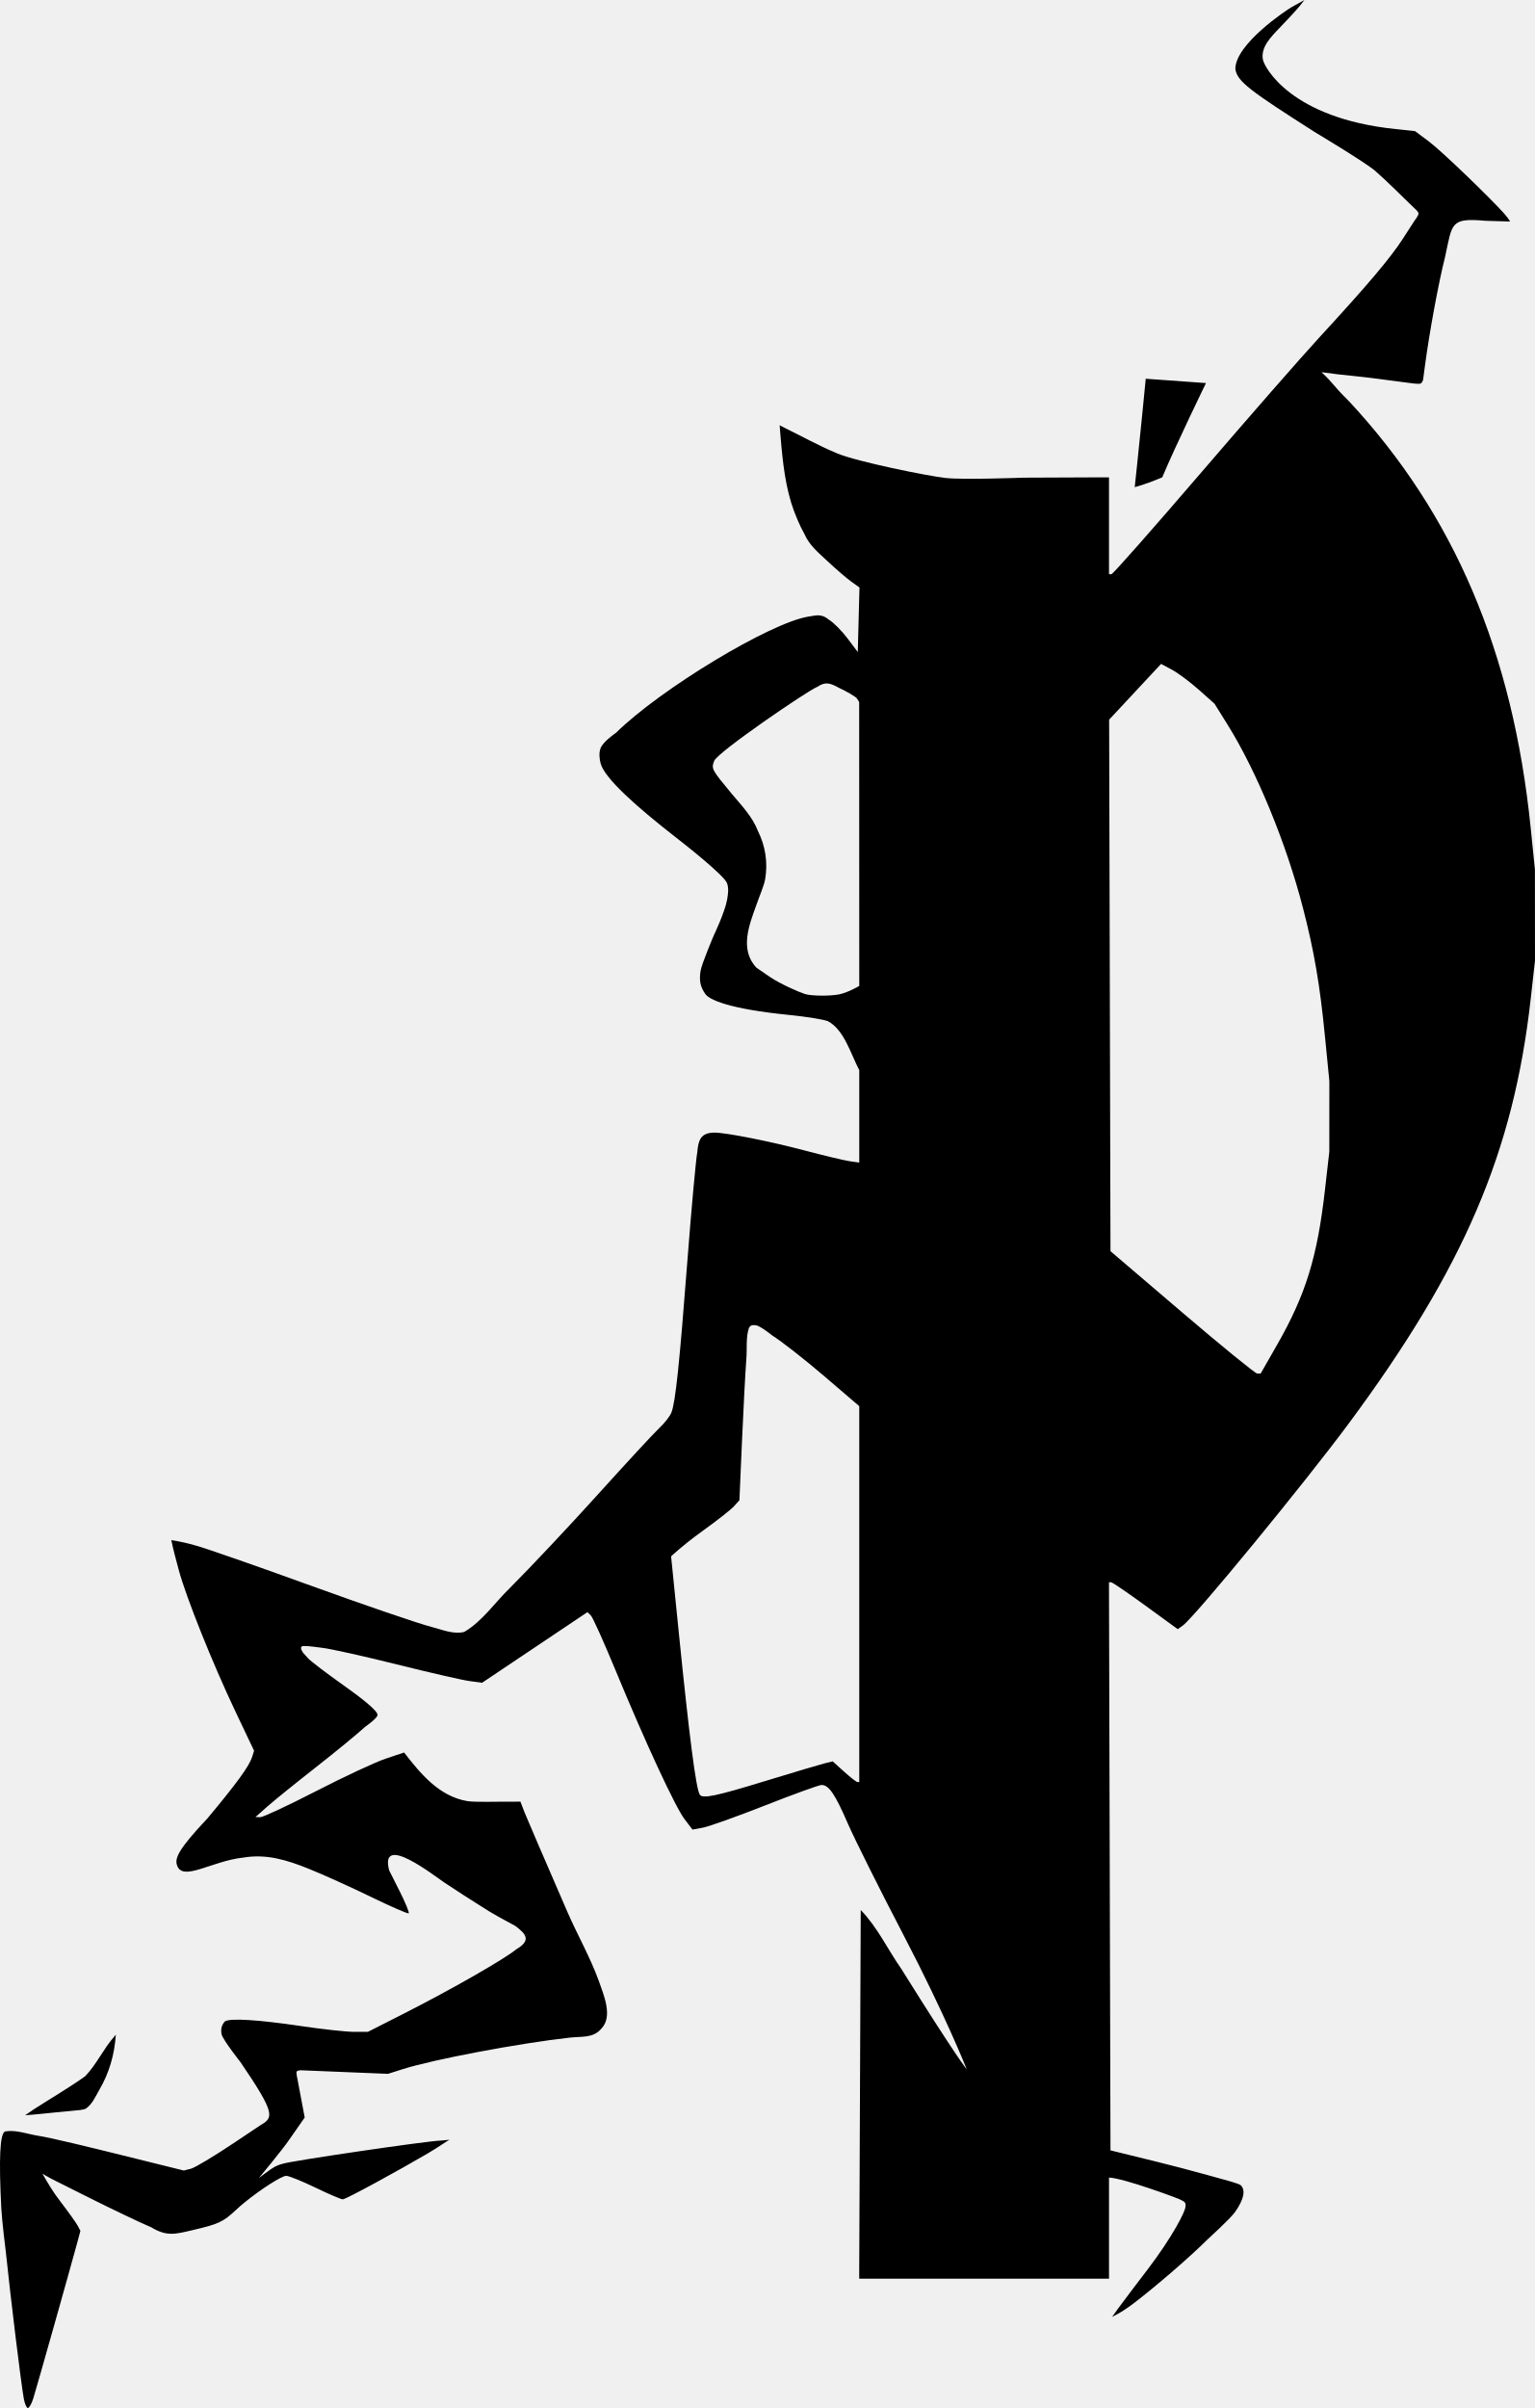
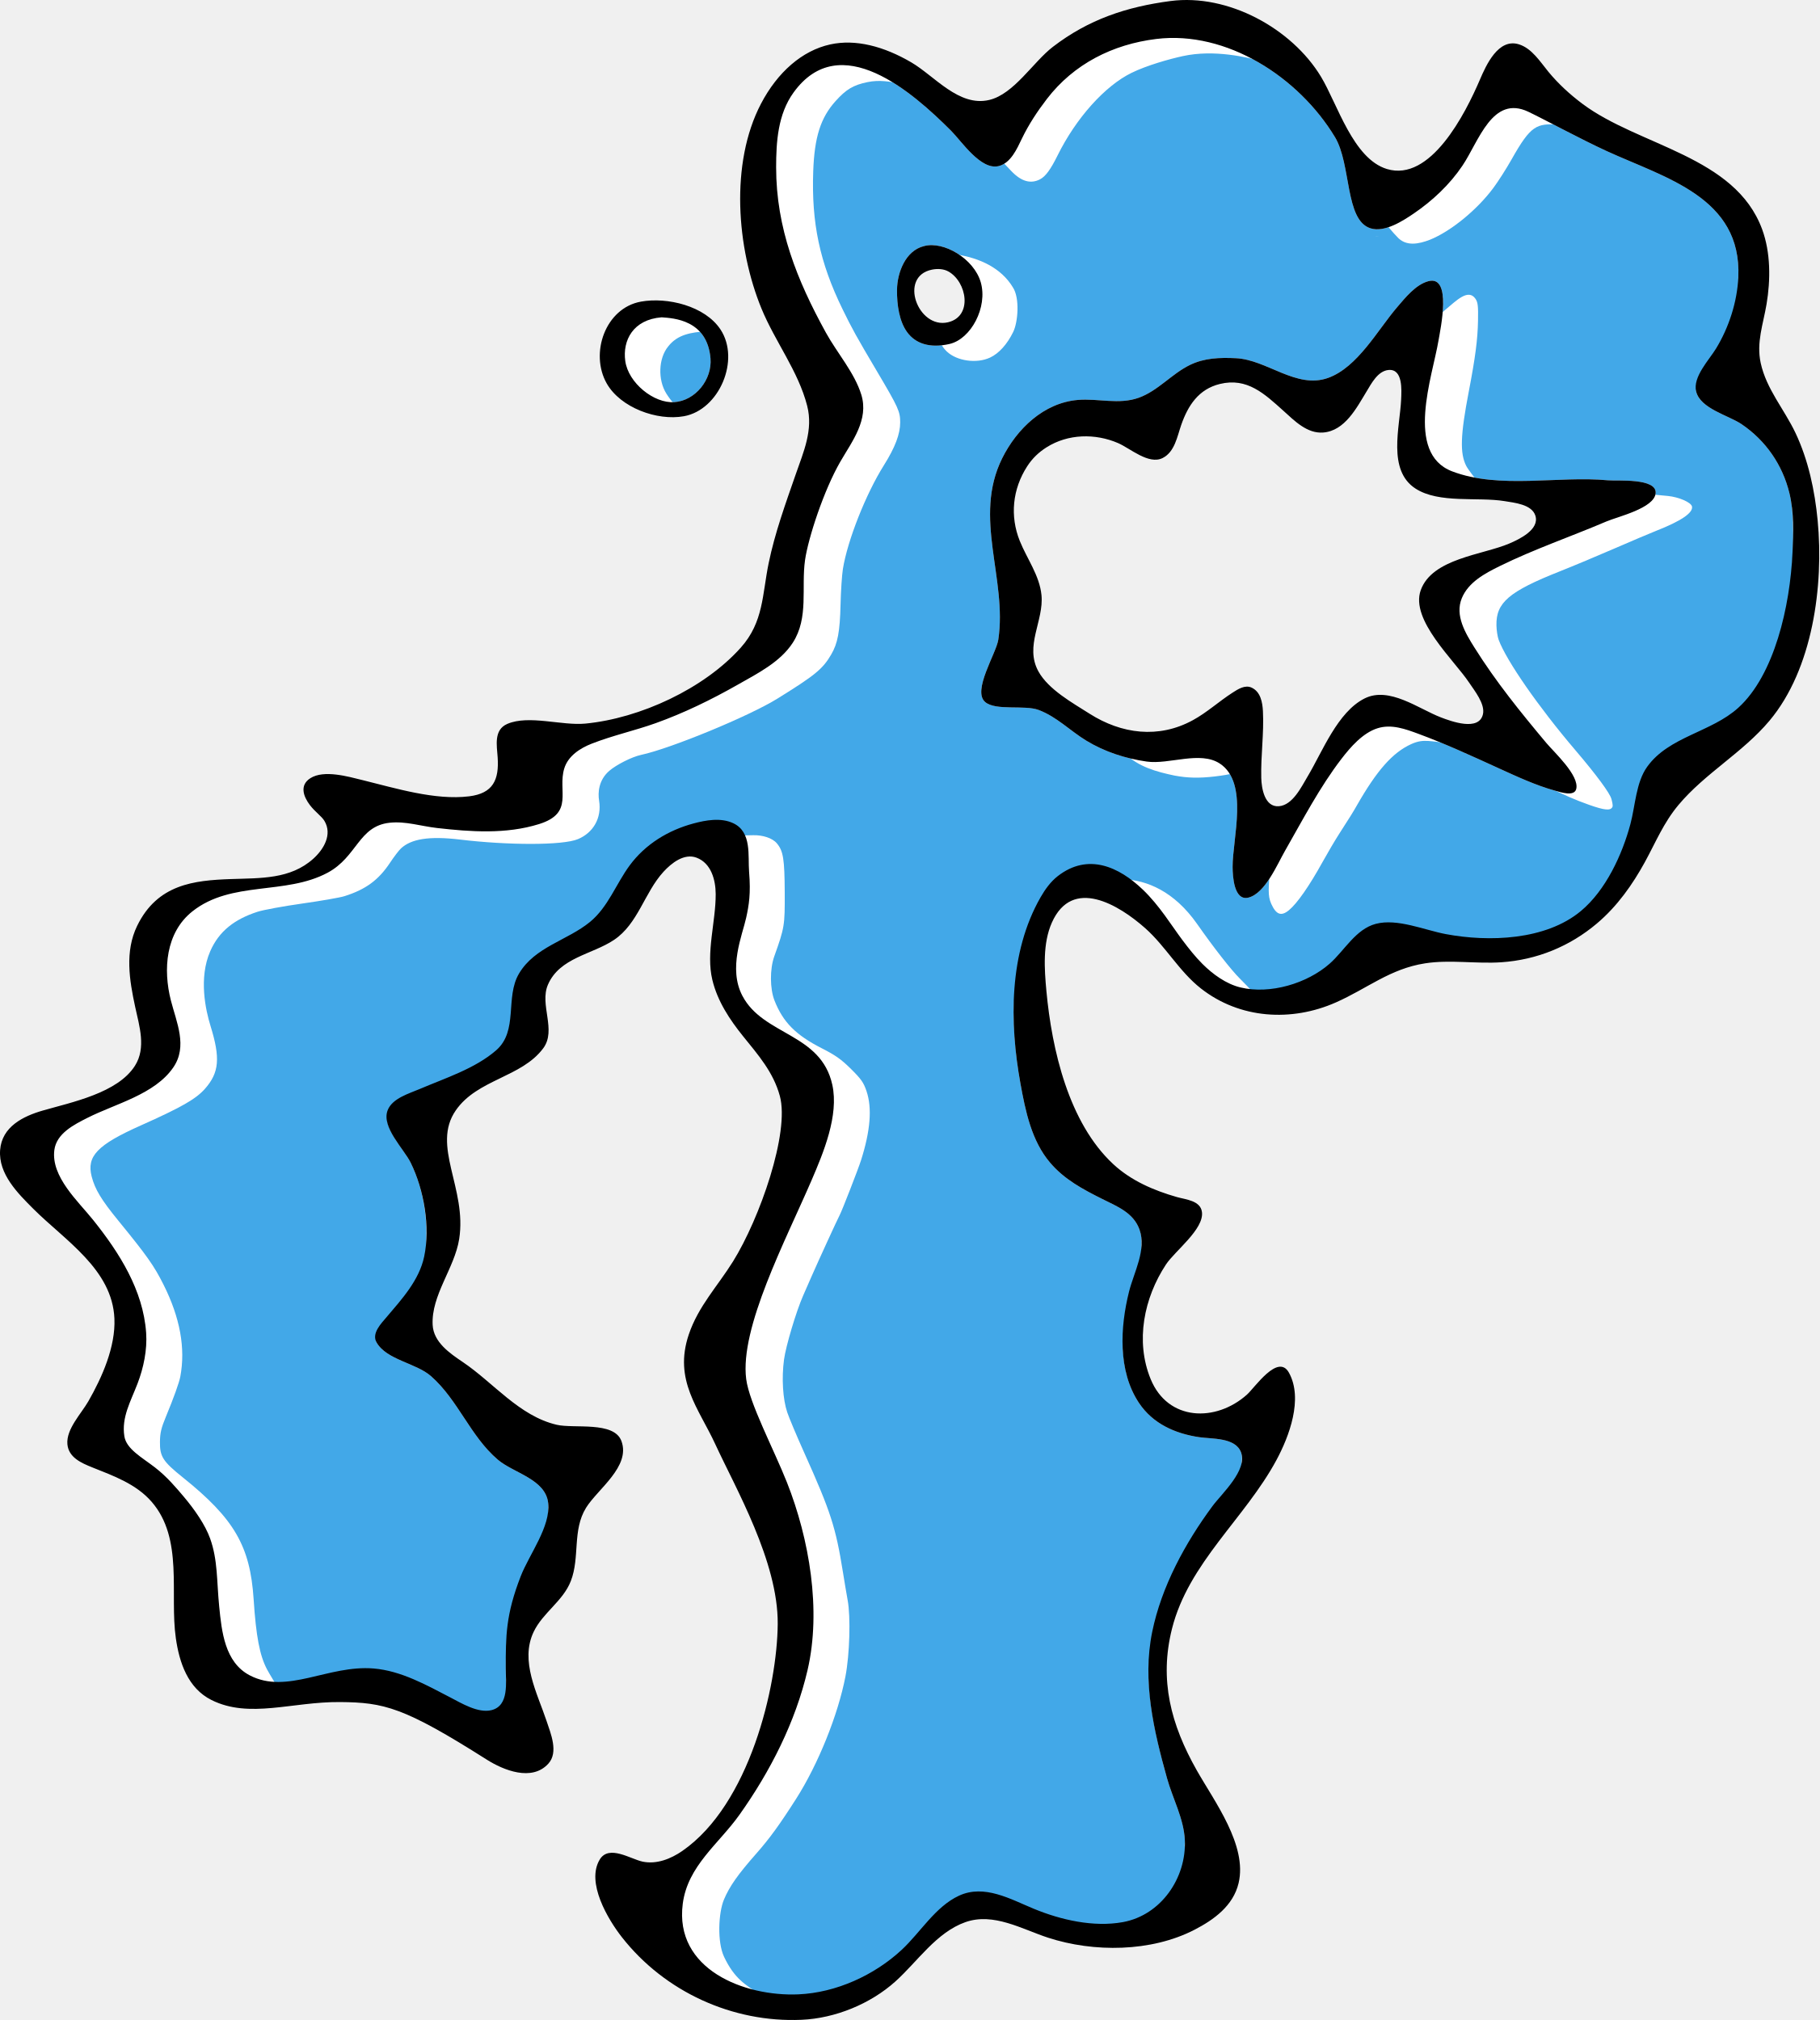
- <svg xmlns="http://www.w3.org/2000/svg" width="138.227mm" height="216.793mm" preserveAspectRatio="none" viewBox="234.753 90.85 138.227 216.793">
-   <path d="M264.67 439.963c.263-.83 3.403-11.958 3.968-14.061l.276-1.03-.257-.479c-.141-.264-.85-1.254-1.576-2.202-.604-.769-1.099-1.611-1.583-2.457 0 0 .669.387.872.488l3.297 1.652c2.148 1.076 4.678 2.281 5.622 2.679 1.414.853 2.178.616 3.701.262 2.388-.556 2.774-.736 3.969-1.856.221-.208.479-.43.758-.658 1.392-1.133 3.306-2.38 3.731-2.38.239 0 1.418.476 2.622 1.058s2.316 1.058 2.471 1.058c.281 0 5.144-2.663 7.637-4.126 1.006-.59 1.9-1.232 1.978-1.239l-.779.074c-1.029 0-13.61 1.845-14.251 2.09 0 0-.357.079-.728.278-.37.199-1.42 1.012-1.42 1.012s2.075-2.475 2.777-3.512l1.357-1.943-.328-1.738-.328-1.738s-.121-.518-.071-.647c.05-.13.37-.132.37-.132l.875.036 3.053.125 3.928.161 1.31-.416c2.777-.884 10.479-2.335 15.057-2.844 1.139-.126 2.119.064 2.855-.819 1.059-1.095.189-3.07-.245-4.303-.766-2.118-1.947-4.183-2.82-6.194-1.94-4.468-3.681-8.51-3.868-8.983a47 47 0 0 1-.363-.947s-.54.011-.867.006c-1.165-.018-3.219.068-3.947-.059-2.513-.442-4.176-2.448-5.66-4.371l-1.665.557c-.916.307-3.731 1.619-6.256 2.917-2.524 1.298-4.787 2.355-5.027 2.349l-.437-.011 1.059-.94c.582-.517 2.546-2.105 4.365-3.53s3.816-3.065 4.438-3.644c0 0 1.059-.738 1.129-1.053.085-.378-1.623-1.677-3.055-2.69-1.52-1.076-2.957-2.17-3.193-2.43l-.429-.475s-.292-.38-.192-.545c.033-.054.107-.082.191-.094.582-.002 1.165.104 1.744.172.745.088 3.751.757 6.68 1.488s5.851 1.402 6.496 1.49l1.172.161 4.747-3.181 4.746-3.18.308.307c.169.169 1.169 2.39 2.221 4.937 2.69 6.507 5.38 12.307 6.216 13.403l.711.932.961-.179c.528-.099 3.052-1.002 5.609-2.008s4.83-1.829 5.052-1.829c.657 0 1.216.82 2.361 3.46.594 1.371 2.849 5.886 5.011 10.034 3.834 7.354 5.702 12.106 5.702 12.106s-.884-1.022-5.891-9.043c-1.225-1.747-2.153-3.762-3.654-5.298l-.069 16.36-.068 16.11v.721h22.494v-9.106c1.38.068 6.163 1.859 6.284 1.924.392.212.696.232.595.719 0 .388-1.141 2.664-3.4 5.627a338 338 0 0 0-2.651 3.506l-.547.767c.694-.337 1.321-.754 1.94-1.221 1.841-1.402 4.92-4.032 6.675-5.774 0 0 1.987-1.81 2.414-2.395.426-.585 1.192-1.824.564-2.45-.168-.168-1.234-.438-2.791-.87-1.585-.44-3.535-.953-4.982-1.307l-3.969-.973-.067-25.577-.068-25.576.2.007c.11.004 1.503.955 3.097 2.114l2.896 2.107.458-.328c1.059-.759 10.934-12.783 14.95-18.202 10.357-13.978 14.829-24.414 16.376-38.218l.385-3.439-.003-4.101-.003-4.102-.383-3.771c-1.606-15.783-6.901-28.219-16.33-38.357-1.627-1.613-1.303-1.518-2.507-2.65l1.49.196c.281.037 1.905.182 3.603.405l3.088.405s.565.075.726.023c.162-.051.241-.33.241-.33l.165-1.244c.424-3.192 1.25-7.601 1.817-9.83.66-3.028.443-3.535 3.615-3.255l2.105.064h.139a5 5 0 0 0-.542-.719c-1.339-1.486-5.626-5.626-6.784-6.491l-1.233-.922-1.774-.19c-9.415-.976-11.809-5.576-11.932-6.255-.201-1.109.69-2.01 1.545-2.896.769-.798 1.577-1.678 1.795-1.958l.397-.508-1.148.64c-.461.258-5.07 3.325-5.07 5.566.153 1.139 1.404 2.015 7.146 5.68 0 0 4.204 2.515 5.368 3.427 1.258 1.095 2.416 2.295 3.626 3.446 0 0 .354.288.354.472s-.354.63-.354.63l-1.039 1.608c-1.151 1.779-3.158 4.152-7.551 8.925-1.608 1.746-6.424 7.253-10.702 12.237s-7.879 9.062-8.002 9.062h-.223v-8.719h-.7l-6.992.03s-5.38.203-6.992.031-8.005-1.468-9.79-2.215-3.175-1.543-4.762-2.315l-.419-.218.041.581c.045.633.17 2.005.298 2.995.149 1.153.359 2.294.704 3.425.273.894.805 2.135 1.172 2.761.449 1.046 1.269 1.703 2.081 2.463.778.729 1.746 1.562 2.152 1.852l.737.527-.076 2.907-.076 2.906-.926-1.232c-.509-.677-1.264-1.435-1.678-1.683-.651-.536-1.054-.404-1.84-.278-3.439.55-13.315 6.512-17.318 10.453 0 0-1.138.769-1.389 1.368-.183.439-.108 1.036.002 1.426.369 1.311 3.135 3.81 6.814 6.669.73.568 4.299 3.368 4.561 4.088.173.473.09 1.015 0 1.51-.201 1.115-1.19 3.183-1.19 3.183s-1.068 2.503-1.191 3.183c-.135.855-.048 1.422.424 2.095.352.503 2.041 1.34 7.589 1.894 1.57.157 3.13.411 3.468.565 1.461.79 2.036 2.946 2.807 4.393v8.329l-.86-.122c-.473-.068-2.289-.501-4.035-.962-3.194-.845-7.13-1.623-8.171-1.615-1.217.019-1.42.675-1.517 1.736-.131.703-.536 5.153-.901 9.889-.712 9.268-1.068 12.643-1.431 13.576-.127.325-.613.949-1.08 1.385s-2.946 3.116-5.508 5.953-6.15 6.652-7.974 8.475c-1.278 1.226-2.47 2.998-4.1 3.941-.996.242-2.01-.216-2.967-.459-1.138-.289-6.043-1.967-10.899-3.728s-9.466-3.368-10.243-3.571a16 16 0 0 0-2.263-.504c.18.904.433 1.79.669 2.68.631 2.384 3.036 8.391 5.095 12.726l1.687 3.552-.172.549c-.262.837-1.384 2.381-4.044 5.562-2.668 2.822-2.898 3.57-2.737 4.154.458 1.594 3.128-.339 5.957-.642 2.115-.363 3.972.222 5.884.99 1.31.525 3.852 1.673 5.65 2.55s3.324 1.539 3.39 1.472-.302-.964-.821-1.994l-.943-1.873c-.897-3.42 4.072.502 4.991 1.111 1.129.75 2.331 1.524 3.301 2.131.986.65 2.028 1.201 3.066 1.761.983.734 1.455 1.301.097 2.1-1.047.873-5.854 3.624-10.095 5.776l-3.27 1.66h-1.268c-.697 0-2.871-.238-4.831-.53-3.776-.561-6.292-.715-6.777-.414-.319.331-.399.775-.295 1.193.172.557 1.687 2.471 1.687 2.471 3.193 4.678 2.98 5.001 1.812 5.681l-.732.489-1.716 1.147c-1.75 1.17-3.47 2.2-3.822 2.288l-.64.161-5.504-1.364c-3.028-.75-6.439-1.583-7.597-1.763-.979-.152-1.978-.555-2.981-.395-.484.145-.581 2.478-.351 6.926.062 1.203.404 3.895.404 3.895.437 4.213 1.369 11.832 1.618 13.222.085.473.25.86.368.86s.338-.387.488-.86zm60.011-54.372c-.344-.606-.934-5.18-1.896-14.711l-.664-6.576-.018-.153.215-.199a32 32 0 0 1 2.578-2.058c1.309-.938 2.601-1.952 2.871-2.252l.491-.546.228-5.24c.125-2.882.301-6.214.391-7.403.088-1.025-.059-2.005.247-2.899.145-.18.215-.256.609-.212.395.044 1.475.917 1.475.917.811.504 2.907 2.143 4.658 3.642l3.184 2.726v33.84h-.166c-.092 0-.63-.419-1.196-.93l-1.029-.93-.723.176c-.397.097-2.802.813-5.344 1.591-4.508 1.381-5.681 1.622-5.911 1.217m43.442-43.409-6.451-5.507-.06-23.928-.061-23.927 2.339-2.509 2.338-2.509.981.524c.54.289 1.622 1.095 2.406 1.792l1.425 1.266 1.192 1.914c2.608 4.184 5.271 10.66 6.772 16.469 1.018 3.939 1.524 6.895 1.988 11.628l.39 3.968-.002 3.175-.002 3.175-.391 3.44c-.689 6.062-1.737 9.449-4.315 13.957l-1.476 2.58h-.311c-.171 0-3.214-2.479-6.762-5.508m-37.139-30.209-1.193-.821c-1.545-1.636-.647-3.873-.001-5.664.264-.782.686-1.696.794-2.348a7 7 0 0 0-.653-4.28c-.508-1.326-1.488-2.312-2.382-3.387-1.796-2.159-1.834-2.231-1.562-2.941.3-.782 8.316-6.259 9.258-6.653.869-.57 1.28-.285 2.153.165.34.151 1.329.692 1.441.868l.203.32.004 12.78.004 12.78s-1.009.606-1.835.766-2.495.144-3.06-.037c-.564-.182-2.185-.889-3.171-1.548M269.405 413.87c.586-.412.865-1.085 1.21-1.69.906-1.537 1.376-3.216 1.487-4.972l-.128.16c-.987 1.111-1.604 2.526-2.637 3.593-1.486 1.056-3.073 1.975-4.611 2.964l-.788.541 1.067-.091 1.767-.174 1.767-.174s.606-.022.866-.157m96.927-146.864c1.204-2.866 3.939-8.488 3.939-8.488l-5.424-.39-.311 3.175c-.336 3.436-.682 6.587-.682 6.587.851-.232 1.667-.545 2.478-.884" style="stroke-width:.265" transform="translate(-26.92 -133.18)" />
+ <svg xmlns="http://www.w3.org/2000/svg" width="1143.821" height="1270.307" viewBox="0 0 1143.821 1270.307">
+   <g style="display:inline">
+     <path d="M1112.613 398.834a88.8 88.8 0 0 0-16.613.453c-27.356 3.36-51.819 15.654-68.764 37.713-6.01 7.825-11.468 16.094-15.75 25-3.036 6.314-6.938 15.269-14.486 17.203-11.26 2.885-23.424-15.626-30-22.203-24.053-24.055-69.806-64.593-99.076-24C858.12 446.595 857 463.869 857 480c0 .574.066 1.12.072 1.691-.008.887-.072 1.792-.072 2.672 0 38.294 13.068 70.872 31.305 104 6.94 12.608 18.02 25.185 22.252 39 .566 1.85.885 3.661 1.058 5.45-.715 11.634-8.337 22.083-14.191 32.187-10.44 18.019-20.29 48.217-22.25 62-2.475 17.402 2.482 36.24-7.72 52-7.868 12.153-22.203 19.317-34.454 26.281-16.95 9.637-34.09 17.953-51.79 24.287-13.195 4.723-26.84 7.658-40.21 12.895-7.27 2.847-14.772 7.685-17.197 15.537-4.35 14.084 6.415 28.039-15.803 34.996-20.792 6.51-43.05 4.885-64.156 2.492-10.34-1.172-19.702-4.404-29.844-3.314-19.564 2.102-20.378 21.442-39 31.428-26.59 14.256-60.467 4.852-84.984 24.287-11.779 9.336-16.03 23.417-15.91 37.68-.446 7.646.499 15.482 2.373 22.794 2.052 8.012 5.215 16.41 5.794 24.647-.265 4.434-1.403 8.8-4.265 12.99-11.672 17.084-36.478 22.867-54.008 31.756-8.426 4.272-19.461 9.767-20.81 20.244-.185 1.436-.052 2.845.027 4.258-.005.037-.023.068-.028.105-2.166 16.825 14.95 32.174 24.41 44 16.38 20.475 31.452 44.059 33.31 70.992-.059 9.358-2.132 18.947-5.407 27.483-3.787 9.873-8.374 18.712-8.346 28.682-.377 2.853-.425 5.778.057 8.843 1.267 8.052 10.984 13.222 19.256 19.614 7.543 5.828 13.518 12.966 18.092 18.386 6.805 8.065 13.472 17.647 16.564 26.27 4.887 13.626 4.114 26.814 5.705 42.73 1.563 15.627 3.454 35.082 19.17 43.326 23.48 12.318 49.458-6.683 78-4.287 17.191 1.444 33.13 10.398 48 18.125 7.13 3.706 17.601 10.122 26 8.073 9.628-2.35 9.389-13.293 9.107-21.899.004-2.655-.034-5.138-.076-7.416.025-18.59.47-31.992 9.397-54.922 5.383-13.829 18.883-31.207 17.254-46-.006-.052-.033-.09-.04-.142.093-1.42.192-2.841.04-4.221-1.663-15.089-21.727-18.813-31.682-27.3-17.305-14.755-24.909-37.498-42-52.516-9.463-8.316-27.849-10.123-34.217-21.188-.293-.51-.162-1.033-.312-1.549 1.163-3.781 4.396-7.411 6.664-10.084 9.547-11.25 20.434-23.085 23.578-38 1.142-5.416 1.436-11.264 1.318-17.22.478-15.763-3.264-32.9-9.787-46.143-3.528-7.163-13.302-17.343-14.867-26.57.118-.689.108-1.396.365-2.063 2.916-7.573 13.477-10.524 20.258-13.426 15.968-6.833 34.601-12.72 47.906-24.244 14.222-12.316 5.509-33.3 14.447-48.334 10.038-16.882 30.357-20.734 44.643-32.467 11.358-9.327 16.395-23.969 24.928-35.533 9.85-13.35 24.19-22.075 40.076-26.36 7.834-2.112 17.254-3.81 25-.187 11.894 5.563 9.178 20.575 9.996 30.547.427 5.204.264 8.843.12 12.56-.391 4.403-1.106 8.141-1.96 12.036-1.659 7.573-6.465 20.03-6.197 32.756-.445 6.895.355 14.025 3.826 20.648 13.177 25.142 49.394 23.323 56.545 56 .481 2.2.735 4.466.875 6.76-.349 16.63-7.828 34.74-13.924 48.877-15.01 34.81-40.116 83.428-41.166 116.143-.44 4.711-.46 9.15.059 13.22 1.927 15.094 17.41 44.268 25.623 65 10.124 25.555 16.806 55.881 16.568 84.928-.324 9.833-1.458 19.487-3.6 28.709-7.586 32.665-23.45 63.76-42.804 91-13.094 18.43-32.57 32.13-35.672 56-.418 3.219-.44 6.24-.285 9.168-1.416 37.73 40.33 53.587 72.996 52.156 23.703-1.038 47.745-12.005 65-28.05 11.696-10.877 21.137-27.163 36-34.01 15.911-7.33 32.294 2.16 47 8.238 17.075 7.056 37.624 11.735 56 8.398 23.922-4.344 40.032-27.737 38.96-51.537-.014-.33-.123-.646-.146-.974.026-1.133.198-2.252.147-3.389-.609-13.516-7.633-26.146-11.215-39-6.006-21.552-11.384-43.668-11.61-65.938.156-7.224.833-14.46 2.313-21.699 5.816-28.45 20.73-55.835 37.838-79 5.53-7.487 20.2-20.968 18.291-31.965.382-2.192.45-4.351-.324-6.382-3.565-9.355-18.212-8.25-26.254-9.444-15.131-2.245-29.153-8.442-37.895-21.572-6.454-9.695-9.374-21.15-10.095-32.908-.173-11.197 1.32-22.517 3.884-32.729 2.58-10.271 8.603-21.891 7.75-32.894.254-3.547.025-7.06-1.193-10.469-3.8-10.632-14.114-14.578-23.451-19.246-12.154-6.077-23.736-12.241-32.7-22.754-11.778-13.815-15.576-32.614-18.724-50-2.467-13.627-4.04-27.99-4.215-42.408.217-24.526 4.775-49.034 16.926-70.229 2.797-4.879 6.281-9.759 10.752-13.238 19.13-14.886 38.599-5.806 53.52 8.473 10.526 10.074 18.014 22.581 24.915 31.765 3.873 5.154 8 10.403 12.565 14.961 6.487 6.477 14.918 12.631 23.957 14.797 18.61 4.46 41.815-2.469 56.004-14.941 9.319-8.192 16.31-21.692 29-25.053 13.542-3.588 30.638 3.914 44 6.432 27.06 5.1 62.896 3.92 85-14.522 15.615-13.029 25.943-35.335 31.115-54.674 3.073-11.49 3.474-26.154 10.522-36 13.667-19.092 40.266-21.643 57.35-37.17 22.603-20.544 32.557-63.693 34.052-97.83.284-6.476.513-12.97.275-19.443-.042-7.34-.465-14.665-2.213-21.92-4.302-17.864-14.91-33.196-30.101-43.48-8.236-5.576-25.88-9.715-28.553-20.52-.038-.151-.01-.31-.039-.463 1.27-7.893 8.92-16.257 12.53-22.174 8.1-13.278 13.341-29.41 14.023-45 .058-1.317-.058-2.502-.068-3.767.01-.198.06-.398.068-.596 2.193-50.171-45.835-62.261-82.961-79.309-16.4-7.53-38.843-19.758-49-24.601-22.722-10.835-31.151 18.528-41.52 33.91-7.986 11.849-18.71 21.942-30.48 29.97-6.967 4.753-18.426 12.174-27.309 9.38-16.168-5.087-11.961-40.149-22.332-57.35-19.846-32.918-57.078-59.643-95.746-62.166m120.826 124.354h2.704c-.915.066-1.817.083-2.704 0m-278.54 5.755c11.966.125 27.012 10.4 30.747 23.319 4.536 15.683-6.152 35.759-19.646 38.834-12.281 2.798-21.303-.154-26.607-7.407-4.934-6.745-6.505-17.025-6.39-26.689.13-10.786 5.314-24.627 16.997-27.467 1.542-.418 3.189-.607 4.898-.59m314.677 22.364c11.632.406 5.006 30.855 3.86 37.693-3.748 22.35-21.32 70.758 8.564 82.186 29.887 11.428 66.799 2.675 98 5.644 5.532.527 30.95-1.645 29.963 8.186-.944 9.41-23.813 14.653-30.963 17.705-22.103 9.433-45.485 17.437-67 28.035-9.348 4.605-19.742 10.096-23.906 20.244-4.445 10.83 2.283 21.94 7.957 31 13.402 21.402 29.019 40.699 45.195 60 4.89 5.834 20.773 20.331 18.822 28.852-1.166 5.094-9.842 2.111-13.068 1.228-12.253-3.354-24.461-9.05-36-14.31-16.393-7.473-33.107-15.206-50-21.452-8.26-3.054-17.153-6.379-26-3.525-9.242 2.98-16.866 11.785-22.572 19.207-13.638 17.738-24.49 38.608-35.578 58-4.874 8.523-12.408 26.57-22.854 29.238-9.185 2.347-9.969-13.589-9.996-19.238-.086-17.811 10.319-52.955-8.016-65.03-12.43-8.186-31.885.738-45.984-1.27-13.34-1.902-26.433-6.118-38-13.163-10.195-6.21-18.633-15.066-30-19.308-8.771-3.275-26.912.69-33.566-4.971-8.287-7.05 6.968-30.535 8.267-39.258 5.704-38.303-16.085-76.716 2.418-114 9.187-18.512 26.167-34.92 47.596-36.715 12.795-1.072 25.775 3.128 38.285-1.375 12.055-4.34 20.6-14.917 32-20.537 9.225-4.547 18.92-4.792 29-4.334 19.564.888 38.035 19.548 58 12.412 18.598-6.648 31.159-30.132 43.428-44.451 5.106-5.96 11.66-14.215 19.572-16.357.945-.256 1.8-.363 2.576-.336" style="display:inline;fill:#42a8e8;fill-opacity:1;stroke:none" transform="translate(-369.02 -374.78)" />
+     <path d="M785 574.326c-17.993 1.422-24.627 14.57-22.854 27.467 1.894 13.774 17.97 26.785 30.854 25.88 13.296-.933 23.883-14.261 22.73-27.587-2.102-24.312-23.447-25.217-30.73-25.76" style="display:inline;fill:#42a8e8;fill-opacity:1;stroke:none" transform="translate(-369.02 -374.78)" />
+     <path d="M824.255 1605.333c-4.41-9.365-3.516-27.776-.072-35.963 3.501-8.321 8.775-15.827 20.284-28.87 8.334-9.444 14.68-18.167 25.097-34.5 13.84-21.697 26.35-52.751 31.017-76.99 2.66-13.818 3.342-37.436 1.383-47.95-.57-3.058-1.9-10.96-2.958-17.56-4.545-28.366-7.68-38.052-24.304-75.08-4.711-10.494-9.532-21.946-10.712-25.45-2.796-8.298-3.605-21.513-2.033-33.19 1.153-8.56 7.686-30.418 12.04-40.28.97-2.2 3.337-7.6 5.259-12 4.066-9.311 16.423-36.254 17.708-38.61 1.373-2.517 11.614-28.822 13.389-34.39 5.934-18.617 7.074-32.886 3.477-43.536-1.835-5.435-3.337-7.582-9.755-13.944-6.092-6.038-9.715-8.604-18.384-13.02-16.383-8.345-24.361-16.4-29.712-30-2.93-7.447-2.996-19.83-.147-27.809 6.458-18.088 6.674-19.408 6.574-40.191-.102-21.004-.915-26.074-4.946-30.865-2.875-3.417-8.99-5.238-14.742-5.118-3.058.12-5.966-.044-8.969.465 0 0 1.085 10.376 1.757 17.959 1.417 15.999 2.422 22.308-1.863 36.591-5.498 18.327-5.885 21.212-5.288 28.968 1.304 16.961 12.874 33.844 33.09 44.51 24.326 12.834 29.92 23.573 26.69 44.638-2.563 16.727-11.611 40.148-23.531 65.272-20.359 42.91-27.815 63.379-30.79 83.559-2.684 18.2.498 29.919 15.417 61.969 9.985 21.45 15.633 39.897 19.329 56.903 3.38 15.55 2.106 43.573 2.106 53.879 0 17.879 1.382 40.154-6.844 60.807-10.622 26.667-27.964 55.786-44.213 73.766-15.774 17.455-20.886 28.302-22.885 41.487-2.943 19.414 6.952 40.456 24.734 49.998 7.966 4.275 22.853 7.798 24.847 7.902-8.47-5.704-15.501-9.453-22.05-23.357m-282.246-172.03c-.187-.412-3.703-6.053-5.148-8.803-4.568-8.691-6.851-20.69-8.372-44-2.187-33.508-12.19-50.696-44.661-76.734-12.387-9.933-14.356-13.011-14.241-22.266.07-5.683.789-8.694 3.818-16 4.828-11.647 8.27-21.232 8.977-25 3.36-17.899-.14-37.094-10.549-57.855-5.976-11.92-10.384-18.161-28.463-40.301-10.652-13.045-14.626-19.625-16.709-27.664-3.315-12.798 3.55-19.95 30.839-32.128 25.62-11.433 34.754-16.66 40.45-23.148 8.892-10.127 9.689-19.25 3.442-39.404-3.088-9.966-7.571-30.13-.193-47.021 5.541-12.687 15.343-20.162 29.801-24.839 3.575-1.157 16.175-3.473 28-5.147s23.75-3.752 26.5-4.615c13.457-4.225 21.508-10.134 28.8-21.141 2.455-3.705 5.535-7.728 6.845-8.94 6.344-5.865 17.376-7.92 37.291-5.524 29.544 3.554 64.266 3.757 73.978-.302 9.442-3.945 15.07-13.115 13.275-24.192-.806-4.98-.366-12.896 6.414-18.753 4.328-3.74 14.05-8.755 19.983-10.027 18.638-3.999 67.843-24.304 85.677-35.357 23.751-14.721 28.494-18.606 33.827-27.705 4.136-7.058 5.507-14.354 5.907-31.437.2-8.525.868-18.627 1.484-22.448 2.89-17.922 14.44-47.145 25.742-65.132 7.07-11.251 10.278-19.681 10.273-26.998-.004-6.898-1.102-9.32-14.47-31.922-13.224-22.358-15.747-26.913-21.877-39.5-14.255-29.268-19.49-53.973-18.33-86.5.77-21.543 4.628-33.663 14.055-44.15 6.685-7.434 11.134-10.066 19.985-11.916 7.616-1.592 14.326-.37 21.735 1.145 0 0-6.47-5.065-9.817-6.825-22.07-11.601-45.387-8.504-58.057 8.276-4.124 5.463-10.054 14.702-11.868 21.436-3.947 14.66-2.737 49.985 2.027 70.013 5.651 23.76 14.036 44.801 37.718 84.6 11.371 19.111 12.416 19.094 12.321 26.421-.096 7.427-3.62 13.473-10.395 24.537-11.611 18.966-20.957 47.362-24.107 65.599-.843 4.885-1.973 15.643-1.977 22.309-.017 27.317-4.145 36.07-21.95 47.73-28.879 18.913-55.66 28.479-91.975 43.296-10.164 4.147-21.62 5.748-29.958 12.05-5.16 4.355-6.87 11.022-7.495 23.42-.486 9.624-.581 9.736-2.736 12.935-6.512 9.67-21.757 10.983-56.957 9.673-16.908-.63-34.739-4.499-49.286-2.448-10.34 1.637-14.882 4.68-22.738 16.24-10.21 15.023-18.958 19.708-48.461 23.667-27.929 3.75-39.867 6.653-49.173 13.056-12.178 8.378-21.881 25.547-21.816 41.514.023 5.836 2.134 14.2 6.607 30.231 5.391 19.325 6.116 25.657-4.146 35.204-6.244 5.81-13.9 8.109-31.36 15.978-21.023 9.474-30.257 16.82-34.864 22.054-4.921 5.591-5.642 12.244-3.58 19.317 2.243 7.698 7.51 14.917 21.559 32.272 19.3 23.84 24.976 35.433 30.826 54.454 2.396 7.789 1.892 9.714 1.824 22.72-.083 15.872.249 18.258-8.054 38.285-4.708 11.356-4.618 20.987-1.78 27.402 1.577 3.566 4.943 7.113 15.181 15.468 21.148 17.259 31.049 30.574 36.166 45.73 2.196 6.506 3.602 19.83 5.062 37.77 2.32 28.518 10.995 41.791 23.85 47.873 5.521 2.612 12.597 4.786 15.324 3.468m606.614-443.053c-5.47-5.41-16.399-19.373-26.908-34.378-14.507-20.713-31.758-27.57-46.154-28.149 0 0 6.3 7.298 9.43 10.252 3.062 2.888 9.306 8.001 11.537 11.301 13.123 19.407 28.705 37.202 37.06 42.973 5.03 3.474 19.906 6.16 22.89 6.195-1.429-1.601-3.421-3.809-7.855-8.194m30.84-43.118c5.162-4.294 12.654-15.036 21.014-30.132 3.197-5.775 7.837-13.65 10.31-17.5 7.369-11.472 8.823-13.807 11.213-18 12.687-22.256 22.585-33.452 34.284-38.777 8.194-3.73 12.13-1.382 24.968-.552 0 0-11.701-5.982-17.614-8.33-14.002-5.56-25.126-5.63-32.359-2.13-7.944 3.843-20.691 16.835-29.365 30.999-4.205 6.864-11.195 16.742-14.2 21.417-3.006 4.675-8.937 13.717-13.447 21.692s-8.58 15.234-7.042 17.434c-.355 9.566-1.38 14.538 1.089 19.957 3.073 6.746 6.217 8.022 11.148 3.922zm203.345-64.882c.483-.962-.314-3.82-.64-5.032-.982-3.646-9.179-14.847-22.623-30.623-23.177-27.195-43.373-56.263-48.282-69.492-.693-1.868-1.315-5.918-1.383-9-.317-14.372 7.83-21.33 39.836-34.023 8.202-3.252 23.658-9.717 34.348-14.365s22.586-9.69 26.436-11.205c15.513-6.104 23.07-11.235 22.34-15.17-.487-2.634-8.358-6.008-15.185-6.668-23.26-2.251-18.62-1.971-36.382 7.05-4.201 2.135-10.491 7.002-22.107 11.979s-28.608 11.022-37.227 14.502c-21.37 8.627-27.09 11.672-33.314 17.737-8.293 8.08-7.416 23.39-1.959 35.312 6.034 13.18 27.044 43.344 48.344 68.386 1.907 1.936 25.937 29.953 19.15 30.074-2.888-.023-11.33-1.75-11.33-1.75 9.098 4.523 16.562 7.862 25.17 10.898 9.937 3.509 13.573 3.85 14.808 1.39m-249.963-19.188c4.04-.468 10.59-1.479 11.09-1.98.548-.547-.953-3.784-2.776-5.648-4.84-4.951-12.48-7.67-28.83-5.775-10.731 1.244-15.104 2.022-20.91 1.215-6.29-.875-15.14-2.34-15.14-2.34 8.227 8.432 19.959 11.628 31.221 13.98 8.316 1.55 15.368 1.703 25.345.547m164.3-186.566s-5.084-6.417-6.232-8.667c-4.087-8.01-3.705-19.356 1.576-46.829 4.113-21.396 5.585-32.685 5.806-44.532.17-9.11-.064-11.532-1.568-13.75-4.556-6.722-12.124 1.193-18.824 6.739-4.095 3.388-7.814 7.41-7.814 7.41s-1.947 20.736-5.395 38.66c-2.525 13.125-3.207 18.044-2.903 26.924.338 9.86.394 15.926 3.161 20.402 3.297 5.333 11.633 10.444 17.085 11.93 3.97 1.083 15.107 1.713 15.107 1.713m-509.108-54.099c-5.53-8.72-5.036-22.302 1.081-29.725 6-7.74 14.732-8.86 23.654-9.534l-7.602-5.82c-6.261-4.794-13.314-6.776-21.905-6.23-14.625.929-26.064 13.885-26.064 28.801 0 10.474 8.495 21.93 19.047 27.334 4.237 2.169 18.151 3.4 18.151 3.4s-3.483-3.686-6.362-8.226M991.5 599.651c5.572-2.596 10.8-8.391 14.57-16.151 3.03-6.234 4.186-21.34-.211-28-7.396-12.298-20.91-18.29-34.62-20.579l6.899 7.958s5.015 7.67 4.989 16.794c-.02 6.979-.813 9.07-2.929 13.689-4.352 9.5-14.264 14.712-20.412 14.712.163 1.854 1.676 5.072 4.575 7.796 6.367 5.981 18.722 7.703 27.139 3.78m276.546-74.092c13.242-5.38 29.561-18.71 39.882-32.573 3.077-4.133 8.249-12.233 11.493-18 12.153-21.6 15.647-22.513 29.415-21.915 0 0-7.715-6.379-12.91-8.88-18.066-8.7-31.286-3.505-43.992 19.055-3.8 6.747-14.547 14.787-17.521 17.56-30.338 28.283-33.016 25.94-35.706 32.331 1.22 2.182 6.259 8.092 8.661 10.495 5.502 6.346 13.61 4.648 20.678 1.927m-245.16-38c3.49-1.805 6.65-6.098 11.081-15.059 11.604-23.463 29.776-43.74 46.533-51.923 9.578-4.677 23.652-8.657 32.192-10.516 19.88-4.328 40.437.772 49.728 3.22-6.386-6.778-12.49-9.015-19.972-11.745-26.27-9.588-55.312-8.478-82.755 3.643-11.362 5.018-28.742 20.445-38.398 33.58-13.327 18.13-13.134 19.444-22.405 37.287l5.896 6.227c6.478 6.842 12.424 8.221 18.1 5.286" style="display:inline;fill:#fff" transform="translate(-369.02 -374.78)" />
+     <path d="M1105 375.424c-27.671 3.633-51.514 11.541-74 28.811-12.4 9.524-24.46 29.72-40 33.4-19.11 4.524-34.35-15.047-49-23.623-17.226-10.085-34.983-14.815-51-11.291-17.616 3.876-33.127 17.413-43.514 37.279-19.59 37.469-15.316 90.918.375 129 8.527 20.695 23.082 39.195 28.66 61 3.883 15.174-2.263 28.85-7.177 43-6.407 18.452-13.108 36.817-17.058 56-4.039 19.607-3.124 36.917-17.46 53-23.055 25.866-63.396 44.538-97.826 47.83-14.707 1.406-35.502-5.625-48.985.175-8.67 3.73-6.614 13.548-6.104 20.995.97 14.163-2.827 22.69-17.911 24.558-21.397 2.65-46.395-5.124-67-10.184-9.03-2.217-24.23-6.65-32.811-1.234-7.008 4.423-4.355 11.575-.402 16.823 3.336 4.43 7.421 7.058 9.204 10.038 5.142 8.598-.465 17.934-7.006 23.814-14.411 12.955-33.088 12.13-51.744 12.777-23.214.807-46.228 3.22-58.982 29.408-7.856 16.131-4.886 34.174-1.244 51 2.599 12.008 7.028 25.687-.148 37-10.882 17.153-39.646 22.895-57.867 28.141-12.461 3.588-25.791 10.18-26.906 24.859-1.145 15.075 11.146 27.24 20.906 37 19.786 19.787 49.64 37.979 50.96 69 .757 17.78-7.733 36.87-16.387 52-4.445 7.77-14.012 17.471-13.178 27 .73 8.34 8.829 11.838 15.605 14.551 13.399 5.365 27.574 10.4 37.331 21.619 20.255 23.288 11.254 57.937 15.248 85.83 2.185 15.257 7.517 31.428 22.421 38.865 23.837 11.894 50.647 1.011 80.835 1.277 27.62.243 40.032 3.1 92.165 36.163 10.689 6.779 28.466 13.935 38.772 2.59 6.528-7.186 1.515-18.97-1.127-26.895-5.815-17.445-16.844-37.665-8.102-56 5.777-12.116 18.471-19.298 23.388-32 5.788-14.952.836-31.87 9.537-46 7.215-11.715 28.194-25.933 22.267-41.996-4.671-12.66-29.818-7.669-40.735-10.24-23.596-5.558-39.604-26.358-59-39.434-8.197-5.525-18.386-12.474-18.956-23.33-.982-18.712 13.762-35.65 16.667-54 5.046-31.89-17.677-58.558-2.088-81 13.596-19.572 41.328-20.651 54.947-39 8.515-11.472-2.515-27.36 2.963-40 7.382-17.034 27.642-18.9 41.467-28.105 15.19-10.115 19.185-29.788 31.174-42.88 4.96-5.418 12.99-11.84 20.826-8.863 9.204 3.496 11.957 14.02 12 22.848.084 17.504-6.22 36.783-2.101 54 3.194 13.348 10.911 24.992 19.213 35.291 9.647 11.969 19.138 22.704 23.219 37.709 6.288 23.117-12.69 77.139-29.397 104-9.694 15.587-21.866 28.217-27.855 46-9.684 28.75 6.28 46.437 16.674 69 12.784 27.75 39.536 73.808 39.247 113-.29 39.214-17.621 113.46-60 142.78-7.156 4.951-16.169 8.582-25 6.702-7.497-1.596-21.095-10.79-26.86-1.373-8.85 14.455 5.206 37.827 13.875 48.891 26.966 34.418 69.714 53.858 112.985 51.96 21.166-.928 43.33-10.028 59-24.13 13.862-12.475 25.777-30.855 44-37.282 17.7-6.243 35.578 4.43 52 9.782 28.701 9.353 64.79 9.063 92-4.97 12.317-6.353 24.396-15.133 27.764-29.36 5.63-23.777-15.23-51.336-26.34-71-16.18-28.641-23.678-56.612-15.529-89 10.421-41.42 45.935-69.404 65.644-106 8.03-14.91 16.932-38.511 7.903-54.941-6.859-12.481-21.457 9.317-26.442 13.767-19.506 17.414-49.674 16.776-60.546-9.826-9.74-23.829-4.195-50.978 9.625-72 5.574-8.48 23.996-22.174 22.649-32.985-.906-7.271-10.17-7.856-15.728-9.442-14.516-4.143-28.797-10.278-40-20.663-28.082-26.032-38.649-72.063-42.075-108.91-1.286-13.835-2.391-29.908 3.424-43 12.92-29.09 42.293-11.048 58.636 3.425 12.937 11.456 21.322 27.133 35.015 37.906 24.491 19.267 57.074 21.19 85 8.807 19.743-8.754 33.953-21.111 56-24.548 15.722-2.45 32.152.406 48-.68 22.299-1.527 42.925-9.94 60-24.349 13.014-10.981 22.562-24.746 30.124-38.5 6.825-12.415 11.745-24.762 21.2-36.061 16.683-19.934 40.42-32.926 57.238-53 27.225-32.497 34.19-84.952 30.268-126-1.792-18.753-5.852-37.92-13.95-55-7.057-14.883-18.295-27.51-21.865-44-2.791-12.89 1.6-24.435 3.7-37 2.549-15.262 2.607-32.348-2.77-47-16.962-46.226-77.473-52.332-112.945-78.895-7.839-5.87-15.147-12.54-21.385-20.105-5.16-6.257-10.403-14.8-18.615-17.347-12.929-4.011-20.548 12.944-24.572 22.347-9.15 21.377-31.009 64.417-58.428 56.058-21.292-6.491-31.074-40.893-41.45-58.058-18.347-30.35-58.46-52.314-94.55-47.576m-9 23.862c44.288-5.44 89.679 24.093 112.36 61.714 10.37 17.201 6.164 52.263 22.332 57.35 8.882 2.794 20.341-4.627 27.308-9.379 11.77-8.028 22.493-18.122 30.48-29.971 10.368-15.382 18.798-44.744 41.52-33.91 10.157 4.844 32.6 17.07 49 24.601 37.126 17.048 85.154 29.138 82.96 79.309-.68 15.59-5.92 31.722-14.022 45-4.357 7.143-14.751 17.863-12.49 27 2.674 10.805 20.317 14.944 28.552 20.52 15.192 10.284 25.798 25.616 30.101 43.48 2.944 12.223 2.48 24.643 1.938 37-1.495 34.137-11.45 77.285-34.054 97.83-17.083 15.526-43.68 18.077-57.348 37.17-7.047 9.846-7.449 24.509-10.522 36-5.172 19.339-15.5 41.646-31.115 54.674-22.104 18.443-57.94 19.621-85 14.522-13.362-2.518-30.457-10.02-44-6.432-12.69 3.361-19.681 16.86-29 25.052-14.19 12.472-37.394 19.4-56.004 14.942-9.039-2.166-17.47-8.32-23.957-14.797-4.565-4.558-8.691-9.808-12.564-14.961-6.901-9.184-14.39-21.691-24.917-31.766-14.92-14.279-34.389-23.359-53.519-8.473-4.47 3.479-7.954 8.36-10.751 13.239-20.02 34.919-19.624 78.826-12.712 117 3.148 17.386 6.946 36.186 18.725 50 8.964 10.513 20.546 16.676 32.699 22.753 9.337 4.669 19.65 8.615 23.451 19.247 4.542 12.702-3.493 26.807-6.556 39-5.605 22.319-7.16 49.917 6.21 70 8.742 13.13 22.764 19.327 37.895 21.573 8.043 1.193 22.689.087 26.254 9.442 4.31 11.308-12.1 26.04-17.968 33.985-17.108 23.165-32.02 50.55-37.836 79-6.343 31.027.95 62.054 9.295 92 3.582 12.854 10.607 25.484 11.216 39 1.071 23.8-15.038 47.193-38.961 51.537-18.376 3.337-38.925-1.342-56-8.398-14.706-6.077-31.089-15.568-47-8.238-14.863 6.848-24.304 23.133-36 34.01-17.255 16.045-41.297 27.012-65 28.05-34.036 1.49-78.07-15.719-72.71-56.961 3.101-23.87 22.576-37.57 35.67-56 19.355-27.24 35.218-58.335 42.805-91 8.753-37.686 1.106-82.471-12.969-118-8.213-20.733-23.695-49.906-25.622-65-4.112-32.202 24.706-86.964 41.107-125 7.489-17.367 17.258-40.77 13.05-60-7.15-32.677-43.37-30.858-56.546-56-9.088-17.339-.004-38.193 2.372-49.04 1.74-7.945 2.974-15.136 1.84-28.96-.82-9.972 1.896-24.985-9.998-30.547-7.746-3.623-17.165-1.925-24.999.187-15.886 4.284-30.225 13.01-40.076 26.36-8.532 11.564-13.57 26.205-24.928 35.532-14.286 11.733-34.605 15.586-44.643 32.468-8.939 15.033-.225 36.017-14.446 48.334-13.305 11.523-31.939 17.412-47.907 24.245-6.78 2.901-17.341 5.851-20.258 13.425-4.072 10.576 10.128 24.117 14.502 32.996 8.35 16.954 12.392 40.393 8.47 59-3.144 14.915-14.032 26.75-23.58 38-3.448 4.063-9.633 10.294-6.352 15.996 6.369 11.065 24.755 12.873 34.218 21.188 17.092 15.02 24.696 37.76 42 52.515 9.955 8.488 30.02 12.212 31.681 27.301 1.63 14.793-11.87 32.171-17.254 46-9.436 24.24-9.427 37.649-9.427 58 0 8.683 2.287 23.483-9 26.237-8.4 2.049-18.87-4.368-26-8.073-14.87-7.728-30.808-16.681-48-18.125-28.542-2.396-54.52 16.605-78 4.287-15.716-8.244-17.607-27.699-19.169-43.326-1.591-15.917-.82-29.105-5.706-42.73-3.092-8.623-9.759-18.206-16.564-26.27-4.574-5.42-10.55-12.558-18.093-18.387-8.271-6.391-17.987-11.562-19.254-19.613-1.878-11.932 3.936-21.814 8.289-33.162 3.783-9.863 6.143-21.152 5.407-31.838-1.855-26.937-16.928-50.523-33.31-71-9.461-11.827-26.578-27.175-24.411-44 1.35-10.477 12.385-15.971 20.811-20.244 17.53-8.89 42.336-14.673 54.008-31.757 9.066-13.27 2.003-28.212-1.53-41.999-4.992-19.483-3.393-42.692 13.537-56.112 24.517-19.435 58.396-10.03 84.985-24.287 18.622-9.985 19.436-29.325 39-31.427 10.142-1.09 19.503 2.142 29.844 3.315 21.107 2.393 43.364 4.017 64.156-2.494 22.218-6.957 11.454-20.91 15.803-34.995 2.425-7.852 9.927-12.69 17.197-15.536 13.37-5.237 27.014-8.172 40.21-12.895 17.7-6.335 34.84-14.652 51.79-24.288 12.25-6.965 26.585-14.128 34.452-26.281 10.203-15.76 5.246-34.597 7.722-52 1.96-13.783 11.81-43.981 22.25-62 7.456-12.867 17.954-26.261 13.133-42-4.232-13.815-15.311-26.393-22.251-39C870.069 550.871 857 518.294 857 480c0-16.131 1.12-33.404 10.924-47 29.27-40.592 75.023-.055 99.076 24 6.576 6.577 18.74 25.089 30 22.204 7.548-1.935 11.45-10.89 14.485-17.204 4.282-8.906 9.74-17.175 15.75-25 16.945-22.06 41.41-34.354 68.765-37.714M950 529.533c-11.683 2.84-16.867 16.681-16.996 27.467-.116 9.664 1.455 19.943 6.388 26.689 5.305 7.253 14.327 10.206 26.608 7.407 13.494-3.075 24.181-23.15 19.646-38.834-4.27-14.763-23.312-26.076-35.646-22.729m5 14.81c3.617-.724 7.41-.46 10.31 1.163 11.64 6.509 15.493 28.29-.31 31.957-18.807 4.363-31.245-28.867-10-33.12m312 7.3c-7.912 2.142-14.465 10.397-19.572 16.357-12.269 14.32-24.83 37.804-43.428 44.451-19.965 7.137-38.436-11.524-58-12.412-10.08-.457-19.775-.213-29 4.335-11.4 5.62-19.945 16.196-32 20.536-12.51 4.503-25.49.304-38.285 1.375-21.43 1.796-38.408 18.203-47.595 36.715-18.503 37.285 3.285 75.697-2.42 114-1.298 8.723-16.552 32.208-8.266 39.258 6.655 5.661 24.795 1.697 33.566 4.971 11.367 4.243 19.805 13.098 30 19.307 11.567 7.045 24.66 11.263 38 13.164 14.1 2.009 33.554-6.917 45.985 1.27 18.334 12.074 7.93 47.219 8.016 65.03.027 5.65.81 21.586 9.996 19.238 10.446-2.669 17.98-20.715 22.853-29.238 11.087-19.392 21.94-40.262 35.578-58 5.707-7.422 13.33-16.227 22.572-19.208 8.847-2.853 17.74.473 26 3.527 16.893 6.246 33.607 13.977 50 21.45 11.539 5.26 23.747 10.956 36 14.31 3.226.883 11.902 3.868 13.068-1.227 1.95-8.52-13.933-23.018-18.822-28.852-16.176-19.302-31.794-38.598-45.196-60-5.673-9.06-12.401-20.17-7.956-31 4.165-10.148 14.558-15.639 23.906-20.244 21.515-10.598 44.897-18.603 67-28.036 7.15-3.051 30.019-8.294 30.963-17.705.987-9.831-24.431-7.658-29.963-8.185-31.201-2.97-68.113 5.784-98-5.645-29.884-11.427-12.313-59.835-8.565-82.185 1.223-7.294 8.682-41.451-6.435-37.357m-495 12.821C749.617 568.5 739.673 597 750.532 616c8.671 15.172 31.646 23.568 48.468 20.536 22.325-4.025 35.55-35.53 23.034-54.532-9.773-14.836-33.41-20.537-50.034-17.54m13 9.862c7.283.543 28.628 1.447 30.73 25.759 1.153 13.326-9.433 26.656-22.73 27.59-12.884.904-28.959-12.109-30.853-25.882-1.773-12.898 4.86-26.046 22.853-27.467m456.996 33.127c9.177-.869 8.219 12.744 7.965 18.547-.757 17.284-8.813 44.472 9.043 56.03 14.799 9.58 39.17 5.11 55.996 7.89 6.124 1.012 17.082 2.017 19.353 9.095 2.823 8.795-10.22 14.933-16.353 17.558-16.856 7.214-48.603 9.335-55.74 29.427-6.625 18.65 21.039 43.92 30.407 58 3.323 4.994 10.228 13.468 8.726 19.957-2.525 10.906-19.994 4.426-26.393 1.978-13.992-5.351-32.497-19.686-48-11.935-17.01 8.505-26.489 33.45-35.8 49-3.92 6.546-9.406 18.196-18.2 18.801-8.85.61-10.82-11.192-10.985-17.801-.35-14.026 1.77-28.046 1.05-42-.284-5.522-1.47-12.17-7.08-14.78-4.168-1.94-8.56.93-11.985 3.128-8.548 5.488-16.044 12.45-25 17.34-21.514 11.744-44.812 8.73-65-4.124-10.736-6.836-25.815-15.172-32.095-26.564-8.859-16.072 3.52-31.855 1.925-48-1.218-12.325-9.1-22.781-13.623-34-6.322-15.68-4.613-32.67 4.659-47 3.194-4.938 7.165-8.761 12.134-11.907 13.517-8.555 30.629-8.86 45-2.665 7.612 3.282 19.241 13.787 27.996 9.392 7.635-3.832 9.162-13.554 11.7-20.82 4.28-12.259 10.95-22.505 24.304-25.76 17.152-4.183 28.025 6.152 40 16.929 6.885 6.196 14.808 14.416 25 13.606 13.601-1.08 20.99-15.548 27.203-25.775 3.091-5.088 7.078-12.912 13.793-13.547" style="display:inline;fill:#000;stroke:none" transform="translate(-369.02 -374.78)" />
+   </g>
</svg>
